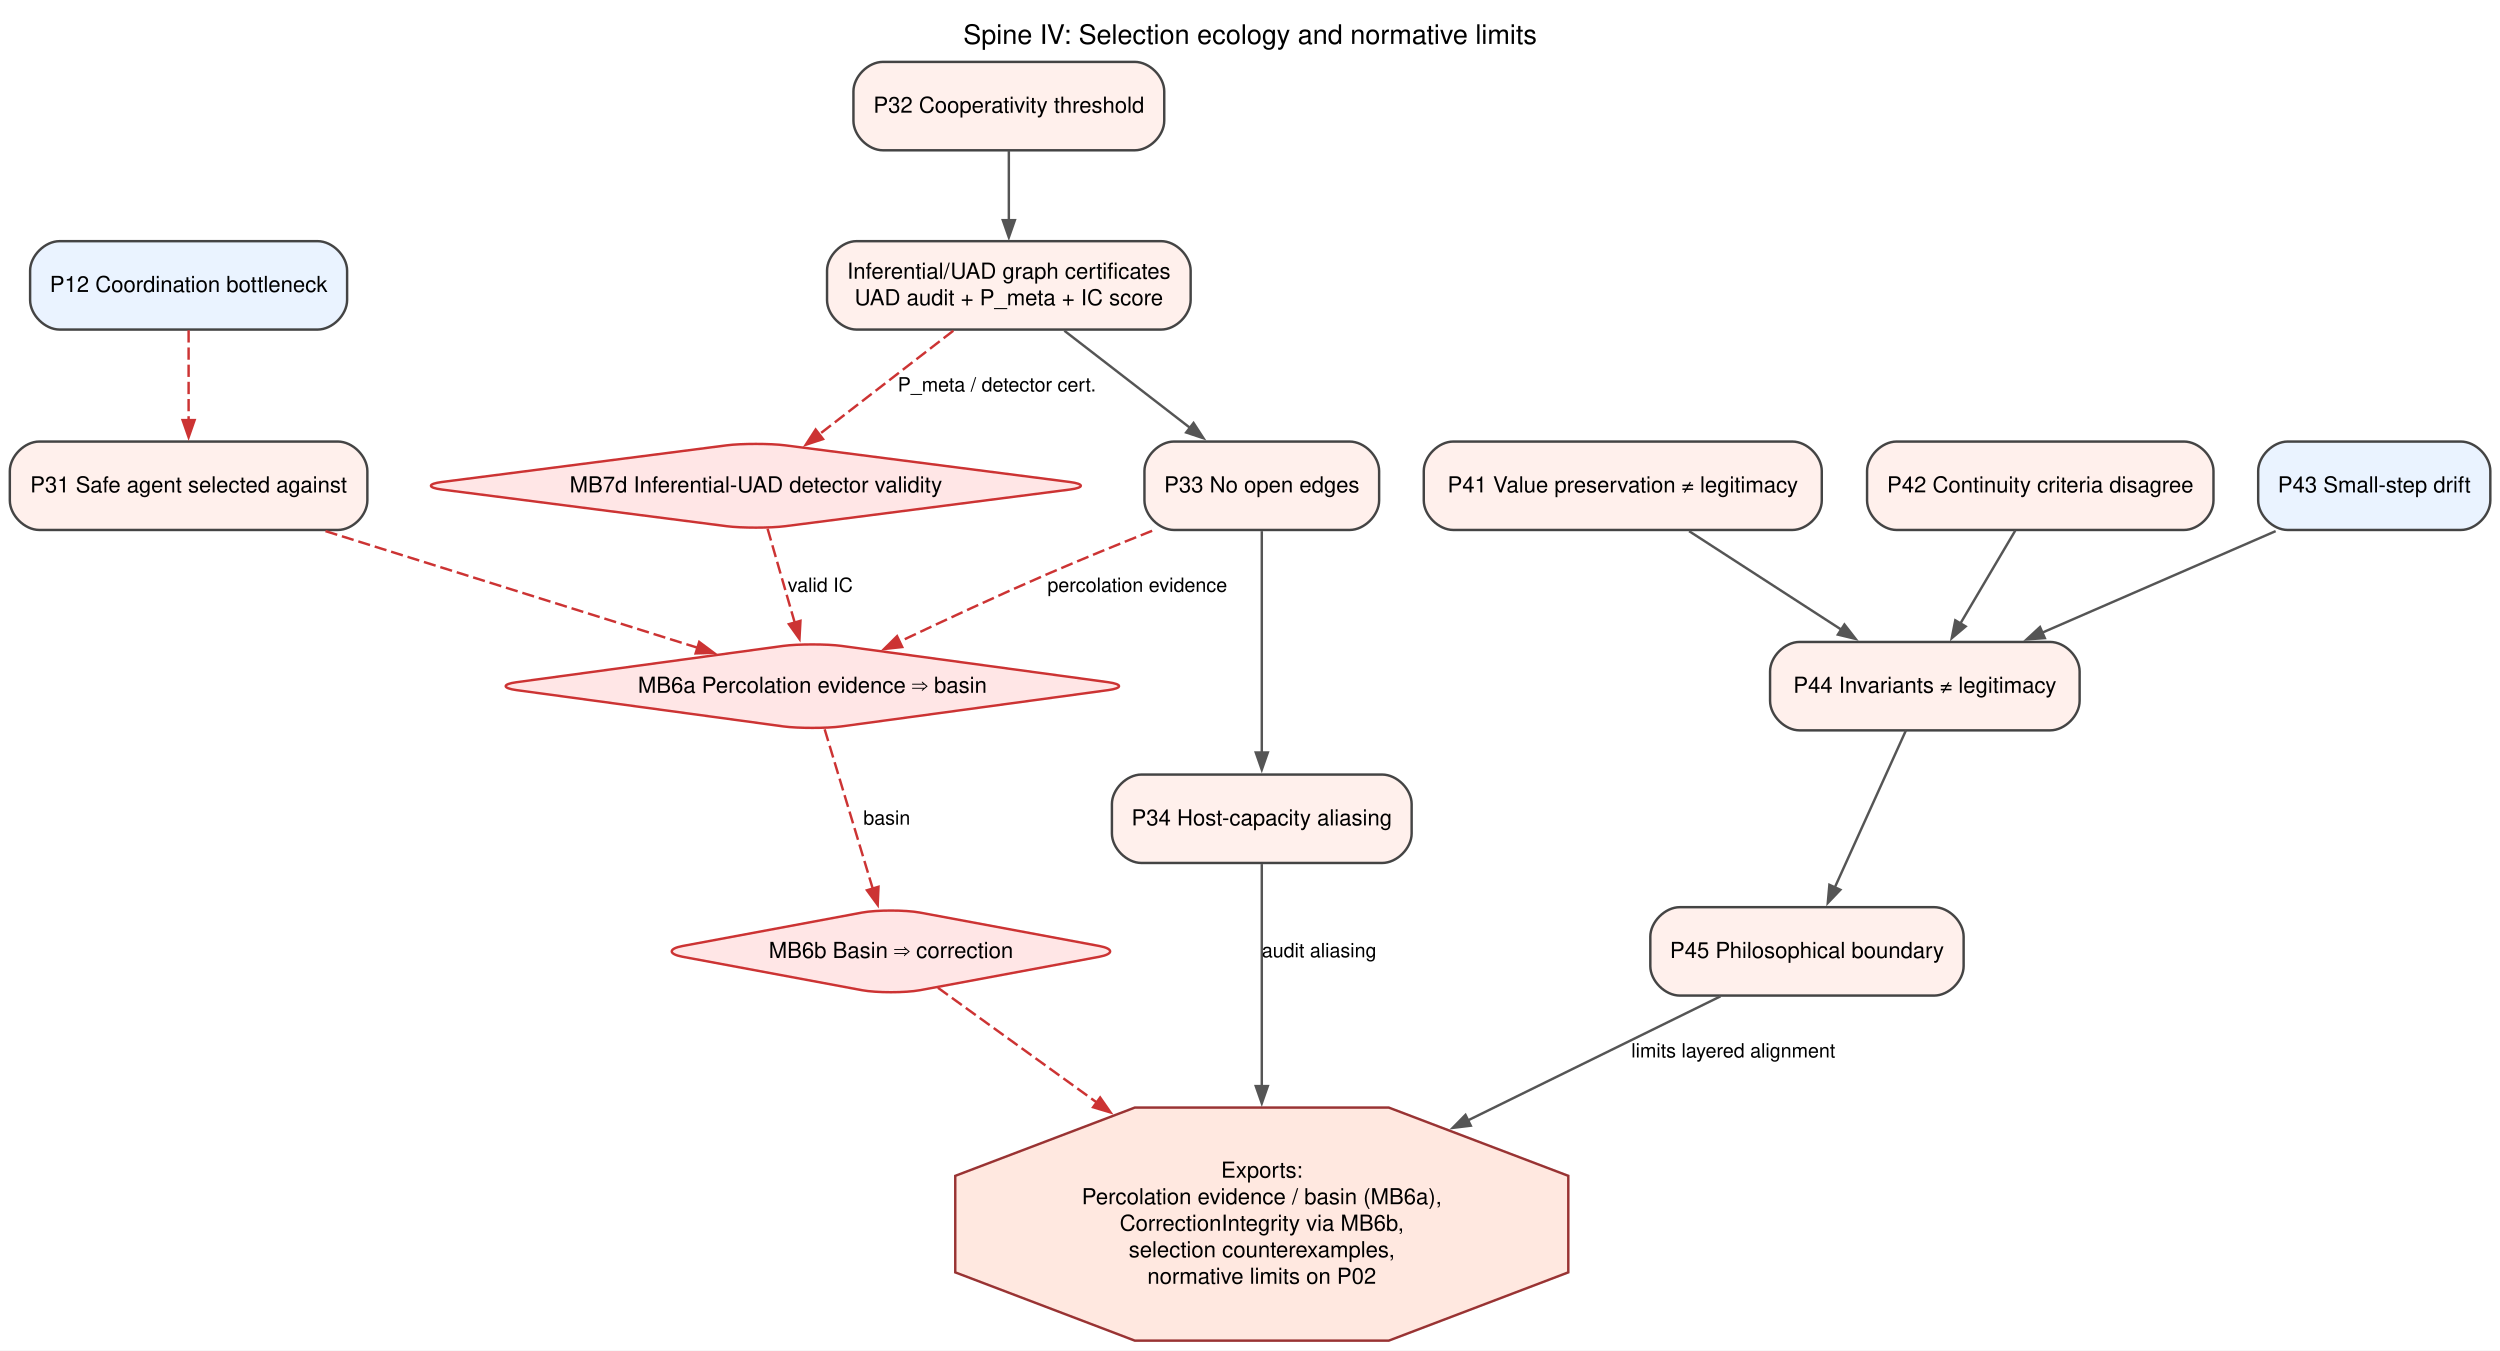
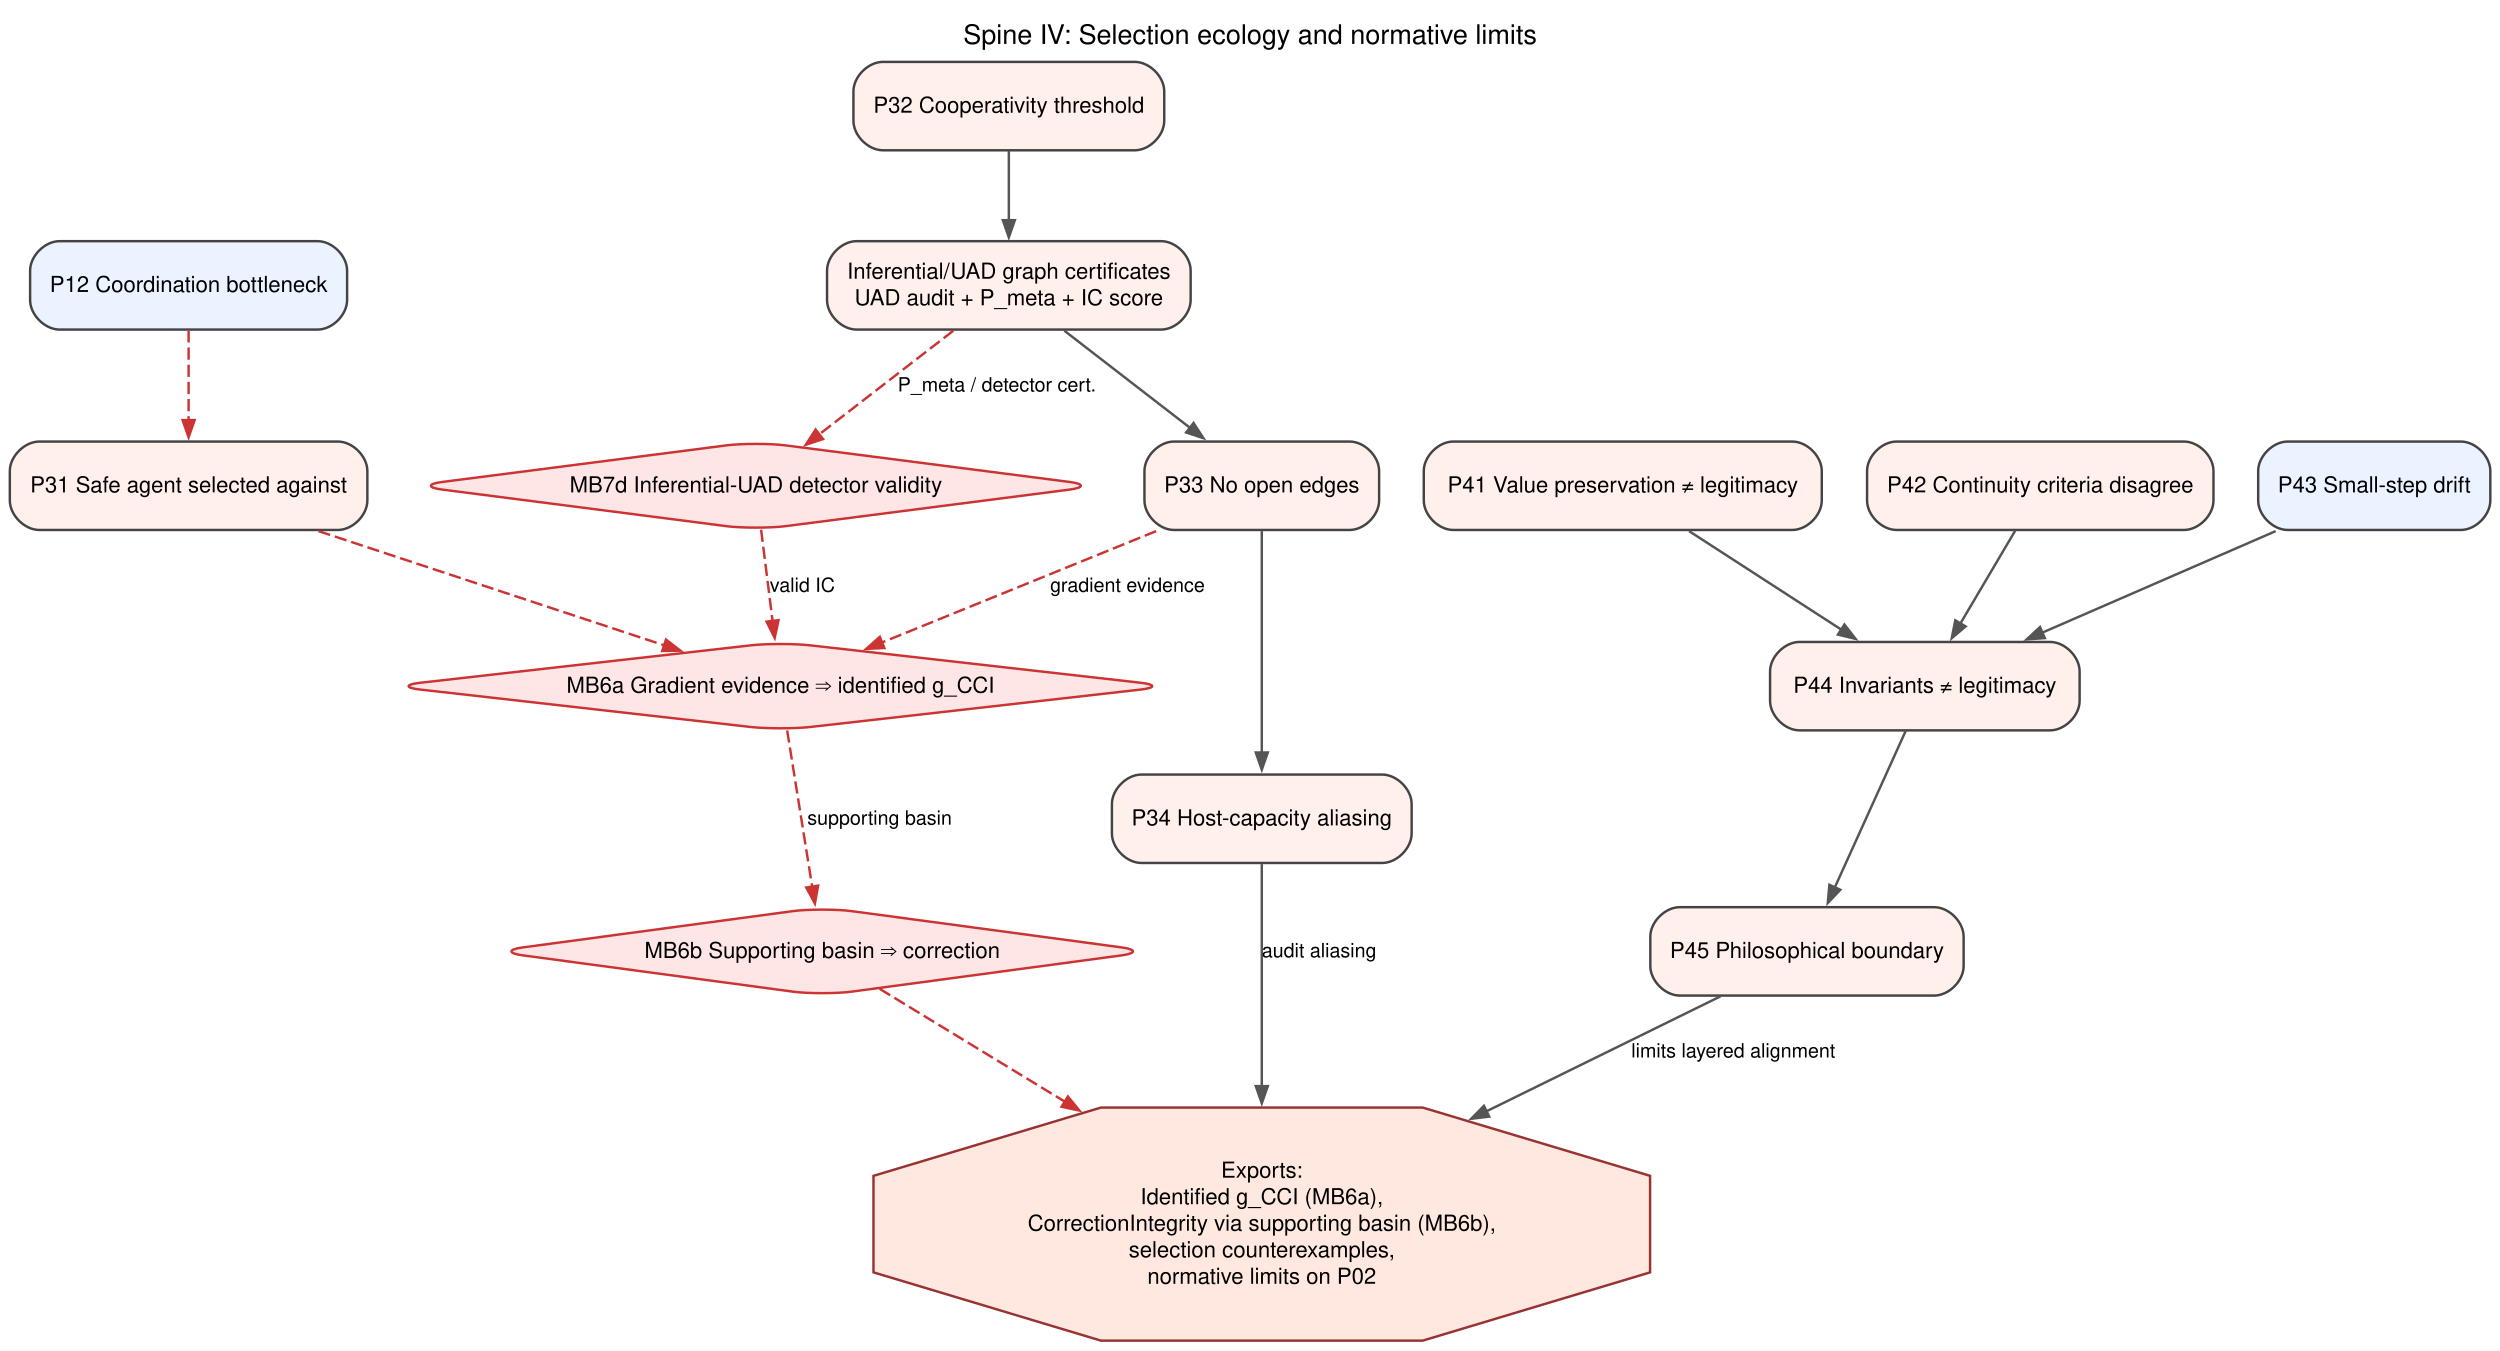
<svg xmlns="http://www.w3.org/2000/svg" xmlns:xlink="http://www.w3.org/1999/xlink" width="1018pt" height="550pt" viewBox="0.00 0.00 1018.00 550.00">
  <g id="graph0" class="graph" transform="scale(1 1) rotate(0) translate(4 545.91)">
    <polygon fill="white" stroke="none" points="-4,4 -4,-545.91 1014.06,-545.91 1014.06,4 -4,4" />
    <text xml:space="preserve" text-anchor="middle" x="505.03" y="-528.01" font-family="Helvetica,sans-Serif" font-size="11.00">Spine IV: Selection ecology and normative limits</text>
    <a xlink:href="/lean/node/P12/" class="lean-graph-node">
      <g id="node1" class="node">
        <path fill="#eaf3ff" stroke="#444444" d="M125.34,-447.71C125.34,-447.71 20.26,-447.71 20.26,-447.71 14.26,-447.71 8.26,-441.71 8.26,-435.71 8.26,-435.71 8.26,-423.71 8.26,-423.71 8.26,-417.71 14.26,-411.71 20.26,-411.71 20.26,-411.71 125.34,-411.71 125.34,-411.71 131.34,-411.71 137.34,-417.71 137.34,-423.71 137.34,-423.71 137.34,-435.71 137.34,-435.71 137.34,-441.71 131.34,-447.71 125.34,-447.71" />
        <text xml:space="preserve" text-anchor="middle" x="72.8" y="-427.01" font-family="Helvetica,sans-Serif" font-size="9.00">P12 Coordination bottleneck</text>
      </g>
    </a>
    <a xlink:href="/lean/node/P31/" class="lean-graph-node">
      <g id="node2" class="node">
        <path fill="#fff0ec" stroke="#444444" d="M133.59,-366.11C133.59,-366.11 12,-366.11 12,-366.11 6,-366.11 0,-360.11 0,-354.11 0,-354.11 0,-342.11 0,-342.11 0,-336.11 6,-330.11 12,-330.11 12,-330.11 133.59,-330.11 133.59,-330.11 139.59,-330.11 145.59,-336.11 145.59,-342.11 145.59,-342.11 145.59,-354.11 145.59,-354.11 145.59,-360.11 139.59,-366.11 133.59,-366.11" />
        <text xml:space="preserve" text-anchor="middle" x="72.8" y="-345.41" font-family="Helvetica,sans-Serif" font-size="9.00">P31 Safe agent selected against</text>
      </g>
    </a>
    <g id="edge1" class="edge">
      <path fill="none" stroke="#cc3333" stroke-dasharray="5,2" d="M72.8,-411.43C72.8,-400.69 72.8,-386.68 72.8,-374.66" />
      <polygon fill="#cc3333" stroke="#cc3333" points="75.25,-374.86 72.8,-367.86 70.35,-374.86 75.25,-374.86" />
    </g>
    <a xlink:href="/cards/bridge/mb6-selection-and-basin-stability/" class="lean-graph-node">
      <g id="node12" class="node">
-         <path fill="#ffe6e6" stroke="#cc3333" d="M314.91,-282.89C314.91,-282.89 206.37,-268.12 206.37,-268.12 200.42,-267.31 200.42,-265.7 206.37,-264.89 206.37,-264.89 314.91,-250.12 314.91,-250.12 320.85,-249.31 332.74,-249.31 338.69,-250.12 338.69,-250.12 447.22,-264.89 447.22,-264.89 453.17,-265.7 453.17,-267.31 447.22,-268.12 447.22,-268.12 338.69,-282.89 338.69,-282.89 332.74,-283.7 320.85,-283.7 314.91,-282.89" />
-         <text xml:space="preserve" text-anchor="middle" x="326.8" y="-263.81" font-family="Helvetica,sans-Serif" font-size="9.00">MB6a Percolation evidence ⇒ basin</text>
+         <path fill="#ffe6e6" stroke="#cc3333" d="M301.87,-283.15C301.87,-283.15 166.86,-267.86 166.86,-267.86 160.9,-267.18 160.9,-265.83 166.86,-265.15 166.86,-265.15 301.87,-249.86 301.87,-249.86 307.84,-249.18 319.76,-249.18 325.72,-249.86 325.72,-249.86 460.74,-265.15 460.74,-265.15 466.7,-265.83 466.7,-267.18 460.74,-267.86 460.74,-267.86 325.72,-283.15 325.72,-283.15 319.76,-283.83 307.84,-283.83 301.87,-283.15" />
+         <text xml:space="preserve" text-anchor="middle" x="313.8" y="-263.81" font-family="Helvetica,sans-Serif" font-size="9.00">MB6a Gradient evidence ⇒ identified g_CCI</text>
      </g>
    </a>
    <g id="edge2" class="edge">
-       <path fill="none" stroke="#cc3333" stroke-dasharray="5,2" d="M128.54,-329.64C173.95,-315.41 237.33,-295.54 280.1,-282.14" />
-       <polygon fill="#cc3333" stroke="#cc3333" points="280.72,-284.51 286.66,-280.08 279.25,-279.84 280.72,-284.51" />
+       <path fill="none" stroke="#cc3333" stroke-dasharray="5,2" d="M125.69,-329.64C167.77,-315.74 226.13,-296.46 266.64,-283.08" />
+       <polygon fill="#cc3333" stroke="#cc3333" points="267.18,-285.48 273.06,-280.96 265.64,-280.83 267.18,-285.48" />
    </g>
    <a xlink:href="/lean/node/P32/" class="lean-graph-node">
      <g id="node3" class="node">
        <path fill="#fff0ec" stroke="#444444" d="M458.08,-520.71C458.08,-520.71 355.52,-520.71 355.52,-520.71 349.52,-520.71 343.52,-514.71 343.52,-508.71 343.52,-508.71 343.52,-496.71 343.52,-496.71 343.52,-490.71 349.52,-484.71 355.52,-484.71 355.52,-484.71 458.08,-484.71 458.08,-484.71 464.08,-484.71 470.08,-490.71 470.08,-496.71 470.08,-496.71 470.08,-508.71 470.08,-508.71 470.08,-514.71 464.08,-520.71 458.08,-520.71" />
        <text xml:space="preserve" text-anchor="middle" x="406.8" y="-500.01" font-family="Helvetica,sans-Serif" font-size="9.00">P32 Cooperativity threshold</text>
      </g>
    </a>
    <a xlink:href="/lean/node/PAC/" class="lean-graph-node">
      <g id="node4" class="node">
        <path fill="#fff0ec" stroke="#444444" d="M468.83,-447.71C468.83,-447.71 344.77,-447.71 344.77,-447.71 338.77,-447.71 332.77,-441.71 332.77,-435.71 332.77,-435.71 332.77,-423.71 332.77,-423.71 332.77,-417.71 338.77,-411.71 344.77,-411.71 344.77,-411.71 468.83,-411.71 468.83,-411.71 474.83,-411.71 480.83,-417.71 480.83,-423.71 480.83,-423.71 480.83,-435.71 480.83,-435.71 480.83,-441.71 474.83,-447.71 468.83,-447.71" />
        <text xml:space="preserve" text-anchor="middle" x="406.8" y="-432.41" font-family="Helvetica,sans-Serif" font-size="9.00">Inferential/UAD graph certificates</text>
        <text xml:space="preserve" text-anchor="middle" x="406.8" y="-421.61" font-family="Helvetica,sans-Serif" font-size="9.00">UAD audit + P_meta + IC score</text>
      </g>
    </a>
    <g id="edge3" class="edge">
      <path fill="none" stroke="#555555" d="M406.8,-484.52C406.8,-475.97 406.8,-465.47 406.8,-456.03" />
      <polygon fill="#555555" stroke="#555555" points="409.25,-456.25 406.8,-449.25 404.35,-456.25 409.25,-456.25" />
    </g>
    <a xlink:href="/cards/bridge/inferential-coupling/" class="lean-graph-node">
      <g id="node5" class="node">
        <path fill="#fff0ec" stroke="#444444" d="M545.58,-366.11C545.58,-366.11 474.02,-366.11 474.02,-366.11 468.02,-366.11 462.02,-360.11 462.02,-354.11 462.02,-354.11 462.02,-342.11 462.02,-342.11 462.02,-336.11 468.02,-330.11 474.02,-330.11 474.02,-330.11 545.58,-330.11 545.58,-330.11 551.58,-330.11 557.58,-336.11 557.58,-342.11 557.58,-342.11 557.58,-354.11 557.58,-354.11 557.58,-360.11 551.58,-366.11 545.58,-366.11" />
        <text xml:space="preserve" text-anchor="middle" x="509.8" y="-345.41" font-family="Helvetica,sans-Serif" font-size="9.00">P33 No open edges</text>
      </g>
    </a>
    <g id="edge4" class="edge">
      <path fill="none" stroke="#555555" d="M429.4,-411.24C444.43,-399.62 464.31,-384.26 480.54,-371.72" />
      <polygon fill="#555555" stroke="#555555" points="482.01,-373.68 486.05,-367.46 479.01,-369.8 482.01,-373.68" />
    </g>
    <a xlink:href="/cards/bridge/mb7d-acausal-coordination/" class="lean-graph-node">
      <g id="node14" class="node">
        <path fill="#ffe6e6" stroke="#cc3333" d="M291.9,-364.57C291.9,-364.57 175.93,-349.64 175.93,-349.64 169.98,-348.87 169.98,-347.34 175.93,-346.57 175.93,-346.57 291.9,-331.64 291.9,-331.64 297.85,-330.87 309.75,-330.87 315.7,-331.64 315.7,-331.64 431.66,-346.57 431.66,-346.57 437.61,-347.34 437.61,-348.87 431.66,-349.64 431.66,-349.64 315.7,-364.57 315.7,-364.57 309.75,-365.34 297.85,-365.34 291.9,-364.57" />
        <text xml:space="preserve" text-anchor="middle" x="303.8" y="-345.41" font-family="Helvetica,sans-Serif" font-size="9.00">MB7d Inferential-UAD detector validity</text>
      </g>
    </a>
    <g id="edge6" class="edge">
      <path fill="none" stroke="#cc3333" stroke-dasharray="5,2" d="M384.19,-411.24C367.99,-398.71 346.14,-381.83 329.31,-368.82" />
      <polygon fill="#cc3333" stroke="#cc3333" points="331.13,-367.13 324.09,-364.79 328.13,-371.01 331.13,-367.13" />
      <text xml:space="preserve" text-anchor="middle" x="401.93" y="-386.51" font-family="Helvetica,sans-Serif" font-size="8.00">P_meta / detector cert.</text>
    </g>
    <a xlink:href="/lean/node/P34/" class="lean-graph-node">
      <g id="node6" class="node">
        <path fill="#fff0ec" stroke="#444444" d="M558.82,-230.51C558.82,-230.51 460.77,-230.51 460.77,-230.51 454.77,-230.51 448.77,-224.51 448.77,-218.51 448.77,-218.51 448.77,-206.51 448.77,-206.51 448.77,-200.51 454.77,-194.51 460.77,-194.51 460.77,-194.51 558.82,-194.51 558.82,-194.51 564.82,-194.51 570.82,-200.51 570.82,-206.51 570.82,-206.51 570.82,-218.51 570.82,-218.51 570.82,-224.51 564.82,-230.51 558.82,-230.51" />
        <text xml:space="preserve" text-anchor="middle" x="509.8" y="-209.81" font-family="Helvetica,sans-Serif" font-size="9.00">P34 Host-capacity aliasing</text>
      </g>
    </a>
    <g id="edge5" class="edge">
      <path fill="none" stroke="#555555" d="M509.8,-329.64C509.8,-306.64 509.8,-266 509.8,-239.41" />
      <polygon fill="#555555" stroke="#555555" points="512.25,-239.49 509.8,-232.49 507.35,-239.49 512.25,-239.49" />
    </g>
    <g id="edge8" class="edge">
-       <path fill="none" stroke="#cc3333" stroke-dasharray="5,2" d="M465.15,-329.77C451.38,-324.28 436.21,-318.08 422.41,-312.11 402.27,-303.38 380.02,-293.05 362.06,-284.52" />
-       <polygon fill="#cc3333" stroke="#cc3333" points="363.38,-282.44 356.01,-281.64 361.28,-286.86 363.38,-282.44" />
-       <text xml:space="preserve" text-anchor="middle" x="459.11" y="-304.91" font-family="Helvetica,sans-Serif" font-size="8.00">percolation evidence</text>
+       <path fill="none" stroke="#cc3333" stroke-dasharray="5,2" d="M466.78,-329.64C433.51,-316.12 387.72,-297.53 354.92,-284.21" />
+       <polygon fill="#cc3333" stroke="#cc3333" points="356.11,-282.05 348.7,-281.68 354.27,-286.59 356.11,-282.05" />
+       <text xml:space="preserve" text-anchor="middle" x="455.11" y="-304.91" font-family="Helvetica,sans-Serif" font-size="8.00">gradient evidence</text>
    </g>
    <a xlink:href="/lean/node/OUT/" class="lean-graph-node">
      <g id="node15" class="node">
-         <polygon fill="#ffe8e0" stroke="#993333" points="634.61,-27.8 634.61,-67.11 561.5,-94.91 458.1,-94.91 384.98,-67.11 384.98,-27.8 458.1,0 561.5,0 634.61,-27.8" />
+         <polygon fill="#ffe8e0" stroke="#993333" points="667.91,-27.8 667.91,-67.11 575.29,-94.91 444.3,-94.91 351.68,-67.11 351.68,-27.8 444.3,0 575.29,0 667.91,-27.8" />
        <text xml:space="preserve" text-anchor="middle" x="509.8" y="-66.35" font-family="Helvetica,sans-Serif" font-size="9.00">Exports:</text>
-         <text xml:space="preserve" text-anchor="middle" x="509.8" y="-55.55" font-family="Helvetica,sans-Serif" font-size="9.00">Percolation evidence / basin (MB6a),</text>
-         <text xml:space="preserve" text-anchor="middle" x="509.8" y="-44.75" font-family="Helvetica,sans-Serif" font-size="9.00">CorrectionIntegrity via MB6b,</text>
+         <text xml:space="preserve" text-anchor="middle" x="509.8" y="-55.55" font-family="Helvetica,sans-Serif" font-size="9.00">Identified g_CCI (MB6a),</text>
+         <text xml:space="preserve" text-anchor="middle" x="509.8" y="-44.75" font-family="Helvetica,sans-Serif" font-size="9.00">CorrectionIntegrity via supporting basin (MB6b),</text>
        <text xml:space="preserve" text-anchor="middle" x="509.8" y="-33.95" font-family="Helvetica,sans-Serif" font-size="9.00">selection counterexamples,</text>
        <text xml:space="preserve" text-anchor="middle" x="509.8" y="-23.15" font-family="Helvetica,sans-Serif" font-size="9.00">normative limits on P02</text>
      </g>
    </a>
    <g id="edge16" class="edge">
      <path fill="none" stroke="#555555" d="M509.8,-194.06C509.8,-172.56 509.8,-135.02 509.8,-103.44" />
      <polygon fill="#555555" stroke="#555555" points="512.25,-103.64 509.8,-96.64 507.35,-103.64 512.25,-103.64" />
      <text xml:space="preserve" text-anchor="middle" x="533.15" y="-156.11" font-family="Helvetica,sans-Serif" font-size="8.00">audit aliasing</text>
    </g>
    <a xlink:href="/lean/node/P41/" class="lean-graph-node">
      <g id="node7" class="node">
        <path fill="#fff0ec" stroke="#444444" d="M725.83,-366.11C725.83,-366.11 587.76,-366.11 587.76,-366.11 581.76,-366.11 575.76,-360.11 575.76,-354.11 575.76,-354.11 575.76,-342.11 575.76,-342.11 575.76,-336.11 581.76,-330.11 587.76,-330.11 587.76,-330.11 725.83,-330.11 725.83,-330.11 731.83,-330.11 737.83,-336.11 737.83,-342.11 737.83,-342.11 737.83,-354.11 737.83,-354.11 737.83,-360.11 731.83,-366.11 725.83,-366.11" />
        <text xml:space="preserve" text-anchor="middle" x="656.8" y="-345.41" font-family="Helvetica,sans-Serif" font-size="9.00">P41 Value preservation ≠ legitimacy</text>
      </g>
    </a>
    <a xlink:href="/lean/node/P44/" class="lean-graph-node">
      <g id="node10" class="node">
        <path fill="#fff0ec" stroke="#444444" d="M830.82,-284.51C830.82,-284.51 728.77,-284.51 728.77,-284.51 722.77,-284.51 716.77,-278.51 716.77,-272.51 716.77,-272.51 716.77,-260.51 716.77,-260.51 716.77,-254.51 722.77,-248.51 728.77,-248.51 728.77,-248.51 830.82,-248.51 830.82,-248.51 836.82,-248.51 842.82,-254.51 842.82,-260.51 842.82,-260.51 842.82,-272.51 842.82,-272.51 842.82,-278.51 836.82,-284.51 830.82,-284.51" />
        <text xml:space="preserve" text-anchor="middle" x="779.8" y="-263.81" font-family="Helvetica,sans-Serif" font-size="9.00">P44 Invariants ≠ legitimacy</text>
      </g>
    </a>
    <g id="edge10" class="edge">
      <path fill="none" stroke="#555555" d="M683.79,-329.64C702.06,-317.82 726.32,-302.11 745.89,-289.45" />
      <polygon fill="#555555" stroke="#555555" points="747.05,-291.62 751.6,-285.76 744.39,-287.5 747.05,-291.62" />
    </g>
    <a xlink:href="/lean/node/P42/" class="lean-graph-node">
      <g id="node8" class="node">
        <path fill="#fff0ec" stroke="#444444" d="M885.33,-366.11C885.33,-366.11 768.27,-366.11 768.27,-366.11 762.27,-366.11 756.27,-360.11 756.27,-354.11 756.27,-354.11 756.27,-342.11 756.27,-342.11 756.27,-336.11 762.27,-330.11 768.27,-330.11 768.27,-330.11 885.33,-330.11 885.33,-330.11 891.33,-330.11 897.33,-336.11 897.33,-342.11 897.33,-342.11 897.33,-354.11 897.33,-354.11 897.33,-360.11 891.33,-366.11 885.33,-366.11" />
        <text xml:space="preserve" text-anchor="middle" x="826.8" y="-345.41" font-family="Helvetica,sans-Serif" font-size="9.00">P42 Continuity criteria disagree</text>
      </g>
    </a>
    <g id="edge11" class="edge">
      <path fill="none" stroke="#555555" d="M816.6,-329.83C810.07,-318.78 801.5,-304.26 794.27,-292.02" />
      <polygon fill="#555555" stroke="#555555" points="796.41,-290.83 790.75,-286.05 792.19,-293.32 796.41,-290.83" />
    </g>
    <a xlink:href="/lean/node/P43/" class="lean-graph-node">
      <g id="node9" class="node">
        <path fill="#eaf3ff" stroke="#444444" d="M998.06,-366.11C998.06,-366.11 927.53,-366.11 927.53,-366.11 921.53,-366.11 915.53,-360.11 915.53,-354.11 915.53,-354.11 915.53,-342.11 915.53,-342.11 915.53,-336.11 921.53,-330.11 927.53,-330.11 927.53,-330.11 998.06,-330.11 998.06,-330.11 1004.06,-330.11 1010.06,-336.11 1010.06,-342.11 1010.06,-342.11 1010.06,-354.11 1010.06,-354.11 1010.06,-360.11 1004.06,-366.11 998.06,-366.11" />
        <text xml:space="preserve" text-anchor="middle" x="962.8" y="-345.41" font-family="Helvetica,sans-Serif" font-size="9.00">P43 Small-step drift</text>
      </g>
    </a>
    <g id="edge12" class="edge">
      <path fill="none" stroke="#555555" d="M922.64,-329.64C894.63,-317.45 857.13,-301.14 827.58,-288.29" />
      <polygon fill="#555555" stroke="#555555" points="828.65,-286.08 821.25,-285.54 826.69,-290.58 828.65,-286.08" />
    </g>
    <a xlink:href="/lean/node/P45/" class="lean-graph-node">
      <g id="node11" class="node">
        <path fill="#fff0ec" stroke="#444444" d="M783.59,-176.51C783.59,-176.51 680.01,-176.51 680.01,-176.51 674.01,-176.51 668.01,-170.51 668.01,-164.51 668.01,-164.51 668.01,-152.51 668.01,-152.51 668.01,-146.51 674.01,-140.51 680.01,-140.51 680.01,-140.51 783.59,-140.51 783.59,-140.51 789.59,-140.51 795.59,-146.51 795.59,-152.51 795.59,-152.51 795.59,-164.51 795.59,-164.51 795.59,-170.51 789.59,-176.51 783.59,-176.51" />
        <text xml:space="preserve" text-anchor="middle" x="731.8" y="-155.81" font-family="Helvetica,sans-Serif" font-size="9.00">P45 Philosophical boundary</text>
      </g>
    </a>
    <g id="edge13" class="edge">
      <path fill="none" stroke="#555555" d="M772.09,-248.47C764.26,-231.19 752.06,-204.25 743.13,-184.54" />
      <polygon fill="#555555" stroke="#555555" points="745.39,-183.59 740.27,-178.22 740.93,-185.61 745.39,-183.59" />
    </g>
    <g id="edge15" class="edge">
-       <path fill="none" stroke="#555555" d="M696.62,-140.23C669,-126.66 629.38,-107.19 593.72,-89.68" />
-       <polygon fill="#555555" stroke="#555555" points="594.9,-87.53 587.54,-86.64 592.74,-91.93 594.9,-87.53" />
+       <path fill="none" stroke="#555555" d="M696.62,-140.23C670.93,-127.61 634.87,-109.89 601.26,-93.38" />
+       <polygon fill="#555555" stroke="#555555" points="602.41,-91.22 595.05,-90.33 600.25,-95.62 602.41,-91.22" />
      <text xml:space="preserve" text-anchor="middle" x="701.79" y="-115.31" font-family="Helvetica,sans-Serif" font-size="8.00">limits layered alignment</text>
    </g>
    <a xlink:href="/cards/bridge/mb6-selection-and-basin-stability/" class="lean-graph-node">
      <g id="node13" class="node">
-         <path fill="#ffe6e6" stroke="#cc3333" d="M347,-174.31C347,-174.31 273.96,-160.7 273.96,-160.7 268.06,-159.6 268.06,-157.41 273.96,-156.31 273.96,-156.31 347,-142.7 347,-142.7 352.9,-141.6 364.7,-141.6 370.59,-142.7 370.59,-142.7 443.63,-156.31 443.63,-156.31 449.53,-157.41 449.53,-159.6 443.63,-160.7 443.63,-160.7 370.59,-174.31 370.59,-174.31 364.7,-175.41 352.9,-175.41 347,-174.31" />
-         <text xml:space="preserve" text-anchor="middle" x="358.8" y="-155.81" font-family="Helvetica,sans-Serif" font-size="9.00">MB6b Basin ⇒ correction</text>
+         <path fill="#ffe6e6" stroke="#cc3333" d="M318.9,-174.91C318.9,-174.91 208.72,-160.1 208.72,-160.1 202.77,-159.3 202.77,-157.71 208.72,-156.91 208.72,-156.91 318.9,-142.1 318.9,-142.1 324.85,-141.3 336.74,-141.3 342.69,-142.1 342.69,-142.1 452.88,-156.91 452.88,-156.91 458.82,-157.71 458.82,-159.3 452.88,-160.1 452.88,-160.1 342.69,-174.91 342.69,-174.91 336.74,-175.71 324.85,-175.71 318.9,-174.91" />
+         <text xml:space="preserve" text-anchor="middle" x="330.8" y="-155.81" font-family="Helvetica,sans-Serif" font-size="9.00">MB6b Supporting basin ⇒ correction</text>
      </g>
    </a>
    <g id="edge9" class="edge">
-       <path fill="none" stroke="#cc3333" stroke-dasharray="5,2" d="M331.8,-248.94C337.06,-231.52 345.39,-203.91 351.41,-183.97" />
-       <polygon fill="#cc3333" stroke="#cc3333" points="353.72,-184.81 353.4,-177.4 349.03,-183.39 353.72,-184.81" />
-       <text xml:space="preserve" text-anchor="middle" x="357.1" y="-210.11" font-family="Helvetica,sans-Serif" font-size="8.00">basin</text>
+       <path fill="none" stroke="#cc3333" stroke-dasharray="5,2" d="M316.53,-248.47C319.29,-231.24 323.6,-204.41 326.75,-184.71" />
+       <polygon fill="#cc3333" stroke="#cc3333" points="329.14,-185.29 327.83,-177.99 324.31,-184.51 329.14,-185.29" />
+       <text xml:space="preserve" text-anchor="middle" x="354.17" y="-210.11" font-family="Helvetica,sans-Serif" font-size="8.00">supporting basin</text>
    </g>
    <g id="edge14" class="edge">
-       <path fill="none" stroke="#cc3333" stroke-dasharray="5,2" d="M377.92,-143.69C394.39,-131.8 419.17,-113.91 442.82,-96.83" />
-       <polygon fill="#cc3333" stroke="#cc3333" points="443.98,-99.01 448.22,-92.92 441.11,-95.04 443.98,-99.01" />
+       <path fill="none" stroke="#cc3333" stroke-dasharray="5,2" d="M354.2,-143.25C373.59,-131.43 402.34,-113.92 429.87,-97.15" />
+       <polygon fill="#cc3333" stroke="#cc3333" points="430.84,-99.42 435.55,-93.69 428.29,-95.24 430.84,-99.42" />
    </g>
    <g id="edge7" class="edge">
-       <path fill="none" stroke="#cc3333" stroke-dasharray="5,2" d="M308.56,-330.61C311.78,-319.48 316.08,-304.59 319.7,-292.07" />
-       <polygon fill="#cc3333" stroke="#cc3333" points="321.95,-293.11 321.54,-285.71 317.24,-291.75 321.95,-293.11" />
-       <text xml:space="preserve" text-anchor="middle" x="330.01" y="-304.91" font-family="Helvetica,sans-Serif" font-size="8.00">valid IC</text>
+       <path fill="none" stroke="#cc3333" stroke-dasharray="5,2" d="M305.92,-330.22C307.27,-319.43 309.06,-305.22 310.59,-293.05" />
+       <polygon fill="#cc3333" stroke="#cc3333" points="313.01,-293.39 311.46,-286.14 308.15,-292.78 313.01,-293.39" />
+       <text xml:space="preserve" text-anchor="middle" x="322.73" y="-304.91" font-family="Helvetica,sans-Serif" font-size="8.00">valid IC</text>
    </g>
  </g>
</svg>
